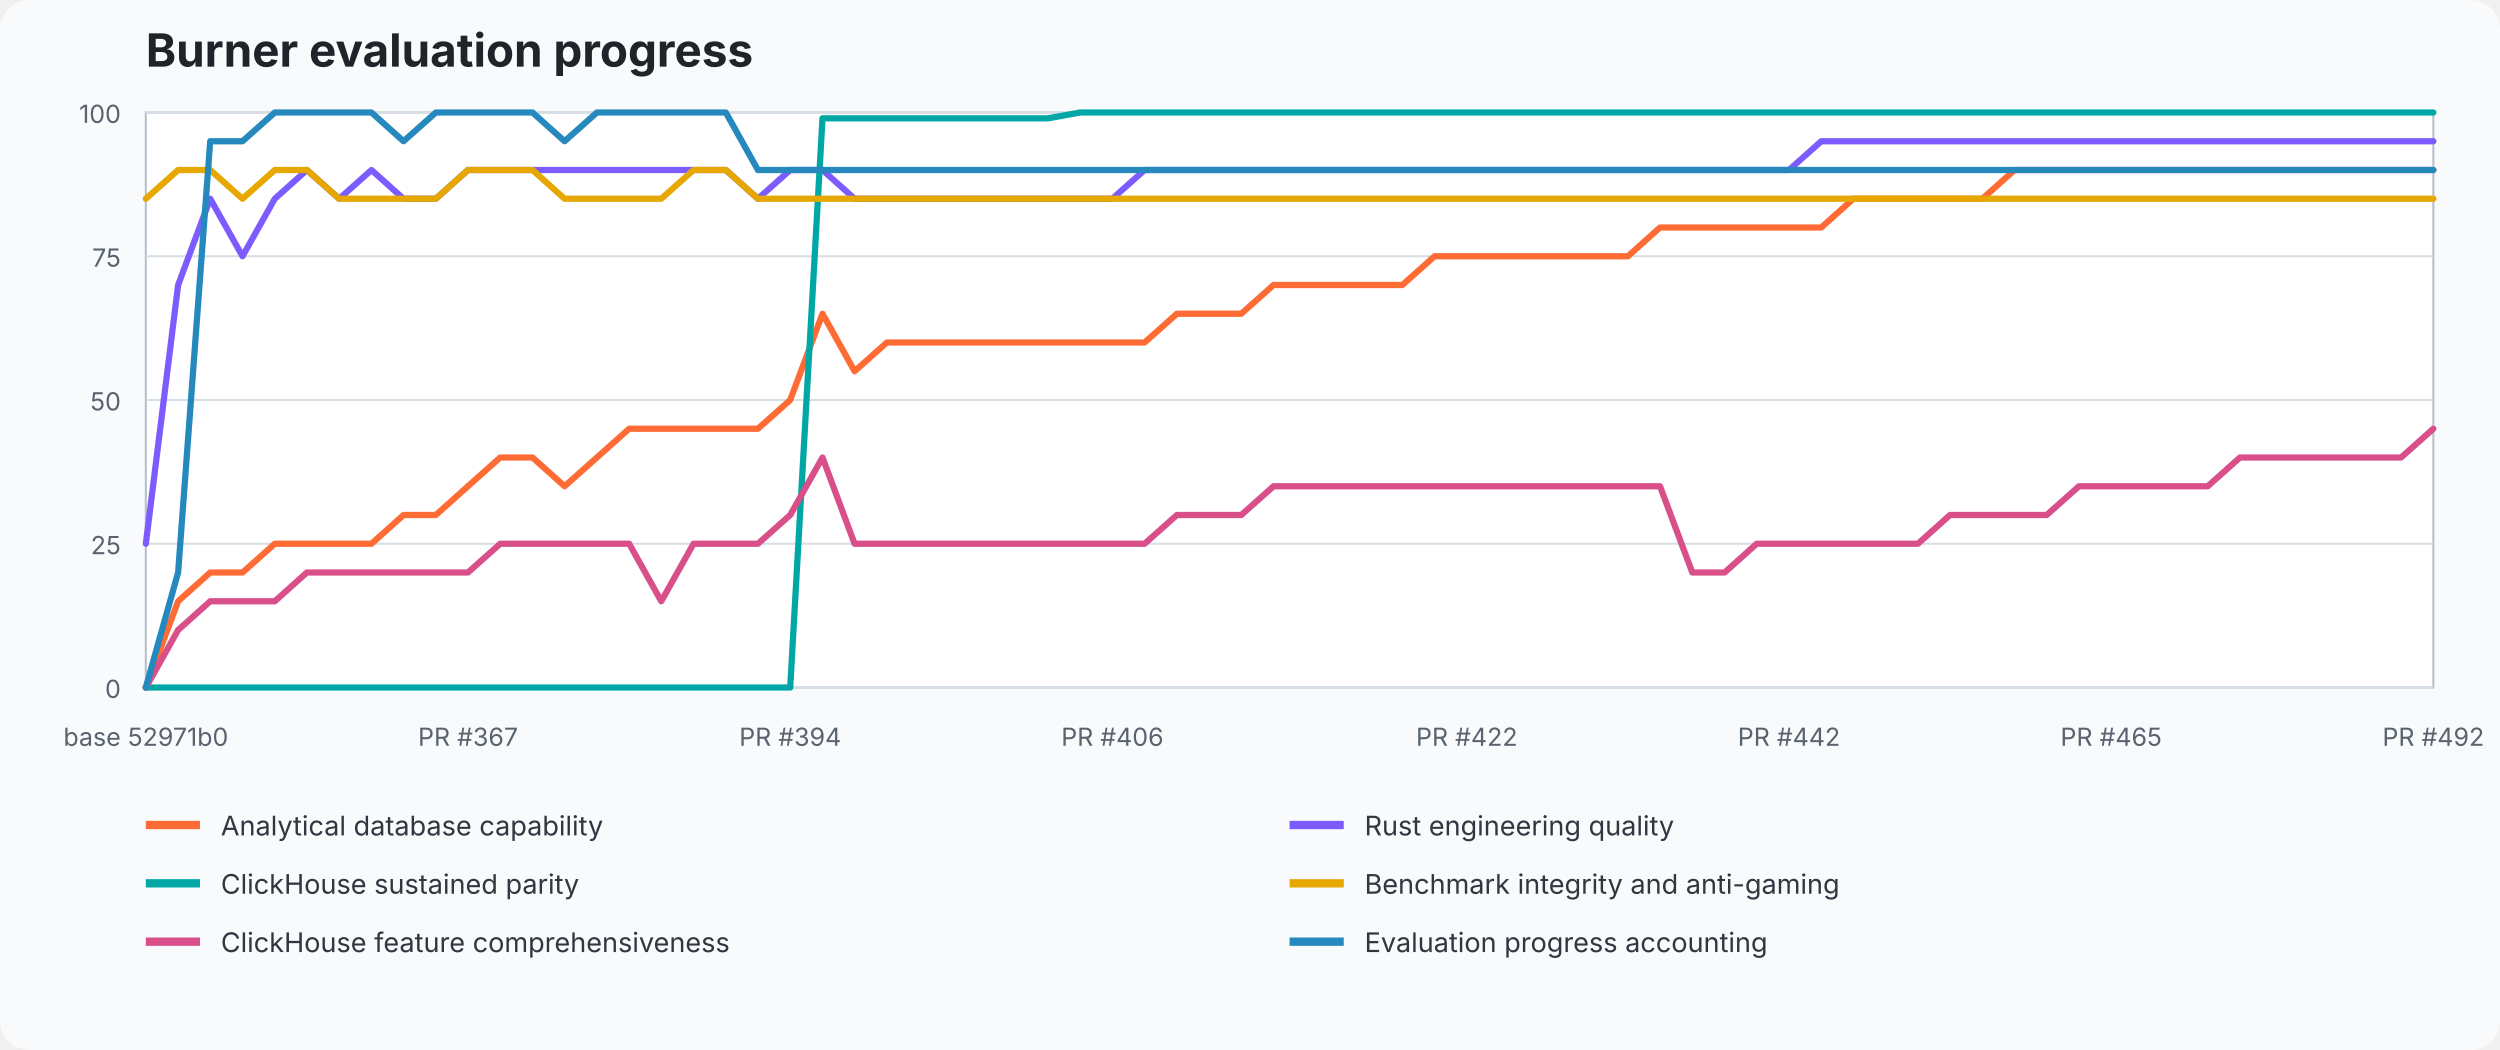
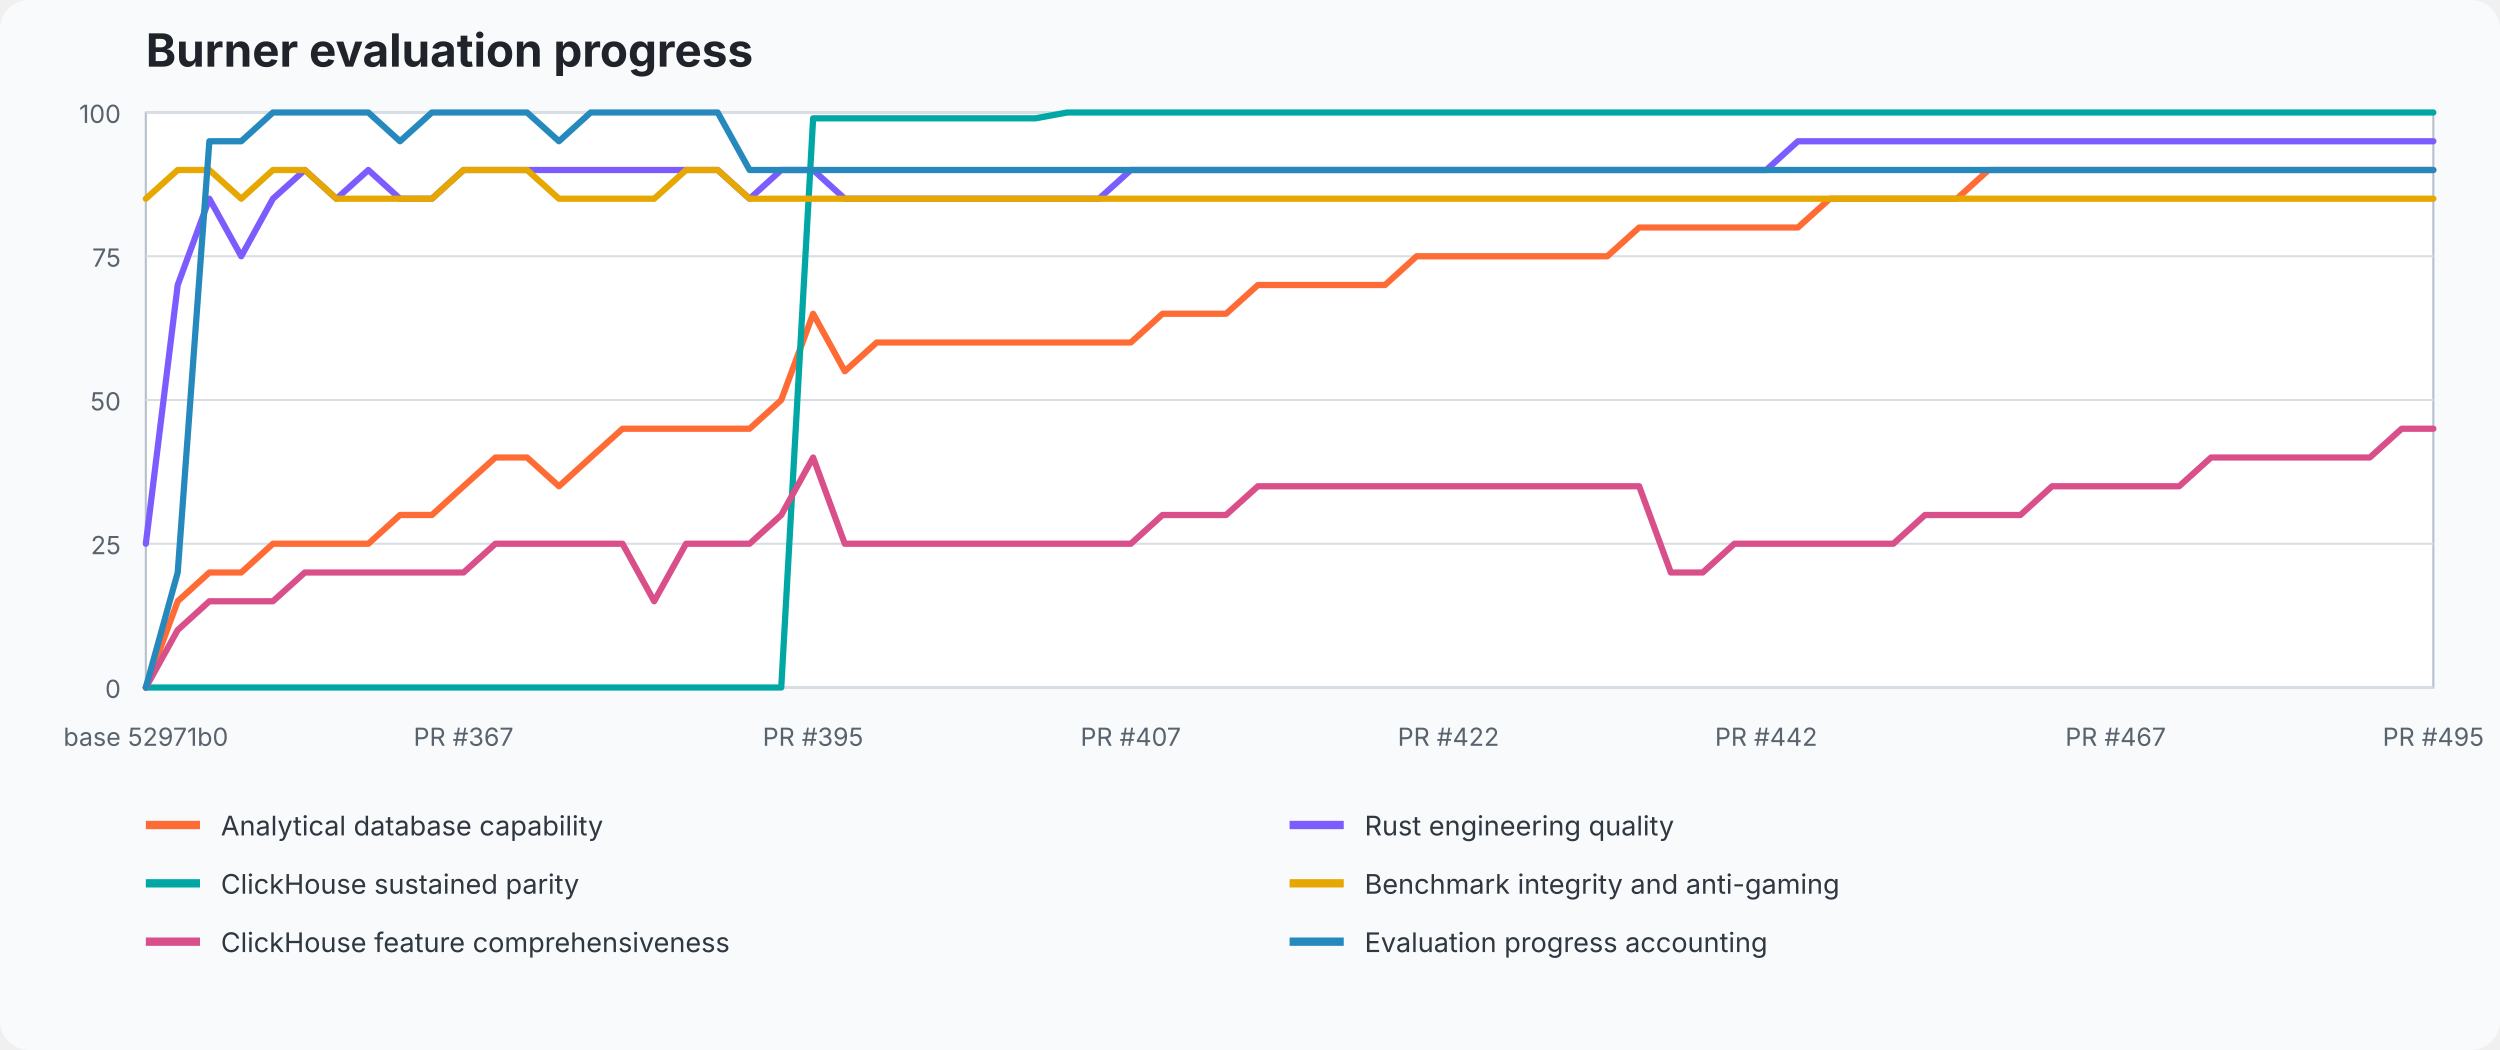
<svg xmlns="http://www.w3.org/2000/svg" width="1200" height="504" viewBox="0 0 1200 504" role="img" aria-labelledby="title desc">
  <style>text{font-family:ui-sans-serif,system-ui,-apple-system,BlinkMacSystemFont,"Segoe UI",sans-serif}.title{font-size:22px;font-weight:700;fill:#20242a}.axis{font-size:12px;fill:#59636e}.legend{font-size:13px;fill:#2f3740}.grid{stroke:#d8dee5;stroke-width:1}.plot{fill:#fff;stroke:#b7c0ca}</style>
  <rect width="100%" height="100%" fill="#f8fafc" rx="14" />
  <text x="70" y="32" class="title">Burner evaluation progress</text>
  <rect x="70" y="54" width="1098" height="276" class="plot" />
  <line x1="70" y1="330" x2="1168" y2="330" class="grid" />
  <text x="58" y="335" text-anchor="end" class="axis">0</text>
  <line x1="70" y1="261" x2="1168" y2="261" class="grid" />
  <text x="58" y="266" text-anchor="end" class="axis">25</text>
  <line x1="70" y1="192" x2="1168" y2="192" class="grid" />
  <text x="58" y="197" text-anchor="end" class="axis">50</text>
  <line x1="70" y1="123" x2="1168" y2="123" class="grid" />
  <text x="58" y="128" text-anchor="end" class="axis">75</text>
  <line x1="70" y1="54" x2="1168" y2="54" class="grid" />
  <text x="58" y="59" text-anchor="end" class="axis">100</text>
-   <polyline points="70.0,330.0 85.5,288.6 100.9,274.8 116.4,274.8 131.9,261.0 147.3,261.0 162.8,261.0 178.3,261.0 193.7,247.2 209.2,247.2 224.6,233.4 240.1,219.6 255.6,219.6 271.0,233.4 286.5,219.6 302.0,205.8 317.4,205.8 332.9,205.8 348.4,205.8 363.8,205.8 379.3,192.0 394.8,150.6 410.2,178.2 425.7,164.4 441.2,164.4 456.6,164.4 472.1,164.4 487.5,164.4 503.0,164.4 518.5,164.4 533.9,164.4 549.4,164.4 564.9,150.6 580.3,150.6 595.8,150.6 611.3,136.8 626.7,136.8 642.2,136.8 657.7,136.8 673.1,136.8 688.6,123.0 704.1,123.0 719.5,123.0 735.0,123.0 750.5,123.0 765.9,123.0 781.4,123.0 796.8,109.2 812.3,109.2 827.8,109.2 843.2,109.2 858.7,109.2 874.2,109.2 889.6,95.4 905.1,95.4 920.6,95.4 936.0,95.4 951.5,95.4 967.0,81.6 982.4,81.6 997.9,81.6 1013.4,81.6 1028.8,81.6 1044.3,81.6 1059.7,81.6 1075.2,81.6 1090.7,81.6 1106.1,81.6 1121.6,81.6 1137.1,81.6 1152.5,81.6 1168.0,81.6" fill="none" stroke="#ff6b35" stroke-width="3" stroke-linejoin="round" stroke-linecap="round" />
-   <polyline points="70.0,261.0 85.5,136.8 100.9,95.4 116.4,123.0 131.9,95.4 147.3,81.6 162.8,95.4 178.3,81.6 193.7,95.4 209.2,95.4 224.6,81.6 240.1,81.6 255.6,81.6 271.0,81.6 286.5,81.6 302.0,81.6 317.4,81.6 332.9,81.6 348.4,81.6 363.8,95.4 379.3,81.6 394.8,81.6 410.2,95.4 425.7,95.4 441.2,95.4 456.6,95.4 472.1,95.4 487.5,95.4 503.0,95.4 518.5,95.4 533.9,95.4 549.4,81.6 564.9,81.6 580.3,81.6 595.8,81.6 611.3,81.6 626.7,81.6 642.2,81.6 657.7,81.6 673.1,81.6 688.6,81.6 704.1,81.6 719.5,81.6 735.0,81.6 750.5,81.6 765.9,81.6 781.4,81.6 796.8,81.6 812.3,81.6 827.8,81.6 843.2,81.6 858.7,81.6 874.2,67.8 889.6,67.8 905.1,67.8 920.6,67.8 936.0,67.8 951.5,67.8 967.0,67.8 982.4,67.8 997.9,67.8 1013.4,67.8 1028.8,67.8 1044.3,67.8 1059.7,67.8 1075.2,67.8 1090.7,67.8 1106.1,67.8 1121.6,67.8 1137.1,67.8 1152.5,67.8 1168.0,67.8" fill="none" stroke="#7c5cff" stroke-width="3" stroke-linejoin="round" stroke-linecap="round" />
-   <polyline points="70.0,330.0 85.5,330.0 100.9,330.0 116.4,330.0 131.9,330.0 147.3,330.0 162.8,330.0 178.3,330.0 193.7,330.0 209.2,330.0 224.6,330.0 240.1,330.0 255.6,330.0 271.0,330.0 286.5,330.0 302.0,330.0 317.4,330.0 332.9,330.0 348.4,330.0 363.8,330.0 379.3,330.0 394.8,56.8 410.2,56.8 425.7,56.8 441.2,56.8 456.6,56.8 472.1,56.8 487.5,56.8 503.0,56.8 518.5,54.0 533.9,54.0 549.4,54.0 564.9,54.0 580.3,54.0 595.8,54.0 611.3,54.0 626.7,54.0 642.2,54.0 657.7,54.0 673.1,54.0 688.6,54.0 704.1,54.0 719.5,54.0 735.0,54.0 750.5,54.0 765.9,54.0 781.4,54.0 796.8,54.0 812.3,54.0 827.8,54.0 843.2,54.0 858.7,54.0 874.2,54.0 889.6,54.0 905.1,54.0 920.6,54.0 936.0,54.0 951.5,54.0 967.0,54.0 982.4,54.0 997.9,54.0 1013.4,54.0 1028.8,54.0 1044.3,54.0 1059.7,54.0 1075.2,54.0 1090.7,54.0 1106.1,54.0 1121.6,54.0 1137.1,54.0 1152.5,54.0 1168.0,54.0" fill="none" stroke="#00a7a5" stroke-width="3" stroke-linejoin="round" stroke-linecap="round" />
-   <polyline points="70.0,95.4 85.5,81.6 100.9,81.6 116.4,95.4 131.9,81.6 147.3,81.6 162.8,95.4 178.3,95.4 193.7,95.4 209.2,95.4 224.6,81.6 240.1,81.6 255.6,81.6 271.0,95.4 286.5,95.4 302.0,95.4 317.4,95.4 332.9,81.6 348.4,81.6 363.8,95.4 379.3,95.4 394.8,95.4 410.2,95.4 425.7,95.4 441.2,95.4 456.6,95.4 472.1,95.4 487.5,95.4 503.0,95.4 518.5,95.4 533.9,95.4 549.4,95.4 564.9,95.4 580.3,95.4 595.8,95.4 611.3,95.4 626.7,95.4 642.2,95.4 657.7,95.4 673.1,95.4 688.6,95.4 704.1,95.4 719.5,95.4 735.0,95.4 750.5,95.4 765.9,95.4 781.4,95.4 796.8,95.4 812.3,95.4 827.8,95.4 843.2,95.4 858.7,95.4 874.2,95.4 889.6,95.4 905.1,95.4 920.6,95.4 936.0,95.4 951.5,95.4 967.0,95.4 982.4,95.4 997.9,95.4 1013.4,95.4 1028.8,95.4 1044.3,95.4 1059.7,95.4 1075.2,95.4 1090.7,95.4 1106.1,95.4 1121.6,95.4 1137.1,95.4 1152.5,95.4 1168.0,95.4" fill="none" stroke="#e6a700" stroke-width="3" stroke-linejoin="round" stroke-linecap="round" />
-   <polyline points="70.0,330.0 85.5,302.4 100.9,288.6 116.4,288.6 131.9,288.6 147.3,274.8 162.8,274.8 178.3,274.8 193.7,274.8 209.2,274.8 224.6,274.8 240.1,261.0 255.6,261.0 271.0,261.0 286.5,261.0 302.0,261.0 317.4,288.6 332.9,261.0 348.4,261.0 363.8,261.0 379.3,247.2 394.8,219.6 410.2,261.0 425.7,261.0 441.2,261.0 456.6,261.0 472.1,261.0 487.5,261.0 503.0,261.0 518.5,261.0 533.9,261.0 549.4,261.0 564.9,247.2 580.3,247.2 595.8,247.2 611.3,233.4 626.7,233.4 642.2,233.4 657.7,233.4 673.1,233.4 688.6,233.4 704.1,233.4 719.5,233.4 735.0,233.4 750.5,233.4 765.9,233.4 781.4,233.4 796.8,233.4 812.3,274.8 827.8,274.8 843.2,261.0 858.7,261.0 874.2,261.0 889.6,261.0 905.1,261.0 920.6,261.0 936.0,247.2 951.5,247.2 967.0,247.2 982.4,247.2 997.9,233.4 1013.4,233.4 1028.8,233.4 1044.3,233.4 1059.7,233.4 1075.2,219.6 1090.7,219.6 1106.1,219.6 1121.6,219.6 1137.1,219.6 1152.5,219.6 1168.0,205.8" fill="none" stroke="#d94f8a" stroke-width="3" stroke-linejoin="round" stroke-linecap="round" />
-   <polyline points="70.0,330.0 85.5,274.8 100.9,67.8 116.4,67.8 131.9,54.0 147.3,54.0 162.8,54.0 178.3,54.0 193.7,67.8 209.2,54.0 224.6,54.0 240.1,54.0 255.6,54.0 271.0,67.8 286.5,54.0 302.0,54.0 317.4,54.0 332.9,54.0 348.4,54.0 363.8,81.6 379.3,81.6 394.8,81.6 410.2,81.6 425.7,81.6 441.2,81.6 456.6,81.6 472.1,81.6 487.5,81.6 503.0,81.6 518.5,81.6 533.9,81.6 549.4,81.6 564.9,81.6 580.3,81.6 595.8,81.6 611.3,81.6 626.7,81.6 642.2,81.6 657.7,81.6 673.1,81.6 688.6,81.6 704.1,81.6 719.5,81.6 735.0,81.6 750.5,81.6 765.9,81.6 781.4,81.6 796.8,81.6 812.3,81.6 827.8,81.6 843.2,81.6 858.7,81.6 874.2,81.6 889.6,81.6 905.1,81.6 920.6,81.6 936.0,81.6 951.5,81.6 967.0,81.6 982.4,81.6 997.9,81.6 1013.4,81.6 1028.8,81.6 1044.3,81.6 1059.7,81.6 1075.2,81.6 1090.7,81.6 1106.1,81.6 1121.6,81.6 1137.1,81.6 1152.5,81.6 1168.0,81.6" fill="none" stroke="#2589bd" stroke-width="3" stroke-linejoin="round" stroke-linecap="round" />
+   <polyline points="70.0,330.0 85.3,288.6 100.5,274.8 115.8,274.8 131.0,261.0 146.3,261.0 161.5,261.0 176.8,261.0 192.0,247.2 207.3,247.2 222.5,233.4 237.8,219.6 253.0,219.6 268.3,233.4 283.5,219.6 298.8,205.8 314.0,205.8 329.3,205.8 344.5,205.8 359.8,205.8 375.0,192.0 390.3,150.6 405.5,178.2 420.8,164.4 436.0,164.4 451.3,164.4 466.5,164.4 481.8,164.4 497.0,164.4 512.3,164.4 527.5,164.4 542.8,164.4 558.0,150.6 573.3,150.6 588.5,150.6 603.8,136.8 619.0,136.8 634.3,136.8 649.5,136.8 664.8,136.8 680.0,123.0 695.3,123.0 710.5,123.0 725.8,123.0 741.0,123.0 756.3,123.0 771.5,123.0 786.8,109.2 802.0,109.2 817.3,109.2 832.5,109.2 847.8,109.2 863.0,109.2 878.3,95.4 893.5,95.4 908.8,95.4 924.0,95.4 939.3,95.4 954.5,81.6 969.8,81.6 985.0,81.6 1000.3,81.6 1015.5,81.6 1030.8,81.6 1046.0,81.6 1061.3,81.6 1076.5,81.6 1091.8,81.6 1107.0,81.6 1122.3,81.6 1137.5,81.6 1152.8,81.6 1168.0,81.6" fill="none" stroke="#ff6b35" stroke-width="3" stroke-linejoin="round" stroke-linecap="round" />
+   <polyline points="70.0,261.0 85.3,136.8 100.5,95.4 115.8,123.0 131.0,95.4 146.3,81.6 161.5,95.4 176.8,81.6 192.0,95.4 207.3,95.4 222.5,81.6 237.8,81.6 253.0,81.6 268.3,81.6 283.5,81.6 298.8,81.6 314.0,81.6 329.3,81.6 344.5,81.6 359.8,95.4 375.0,81.6 390.3,81.6 405.5,95.4 420.8,95.4 436.0,95.4 451.3,95.4 466.5,95.4 481.8,95.4 497.0,95.4 512.3,95.4 527.5,95.4 542.8,81.6 558.0,81.6 573.3,81.6 588.5,81.6 603.8,81.6 619.0,81.6 634.3,81.6 649.5,81.6 664.8,81.6 680.0,81.6 695.3,81.6 710.5,81.6 725.8,81.6 741.0,81.6 756.3,81.6 771.5,81.6 786.8,81.6 802.0,81.6 817.3,81.6 832.5,81.6 847.8,81.6 863.0,67.8 878.3,67.8 893.5,67.8 908.8,67.8 924.0,67.8 939.3,67.8 954.5,67.8 969.8,67.8 985.0,67.8 1000.3,67.8 1015.5,67.8 1030.8,67.8 1046.0,67.8 1061.3,67.8 1076.5,67.8 1091.8,67.8 1107.0,67.8 1122.3,67.8 1137.5,67.8 1152.8,67.8 1168.0,67.8" fill="none" stroke="#7c5cff" stroke-width="3" stroke-linejoin="round" stroke-linecap="round" />
+   <polyline points="70.0,330.0 85.3,330.0 100.5,330.0 115.8,330.0 131.0,330.0 146.3,330.0 161.5,330.0 176.8,330.0 192.0,330.0 207.3,330.0 222.5,330.0 237.8,330.0 253.0,330.0 268.3,330.0 283.5,330.0 298.8,330.0 314.0,330.0 329.3,330.0 344.5,330.0 359.8,330.0 375.0,330.0 390.3,56.8 405.5,56.8 420.8,56.8 436.0,56.8 451.3,56.8 466.5,56.8 481.8,56.8 497.0,56.8 512.3,54.0 527.5,54.0 542.8,54.0 558.0,54.0 573.3,54.0 588.5,54.0 603.8,54.0 619.0,54.0 634.3,54.0 649.5,54.0 664.8,54.0 680.0,54.0 695.3,54.0 710.5,54.0 725.8,54.0 741.0,54.0 756.3,54.0 771.5,54.0 786.8,54.0 802.0,54.0 817.3,54.0 832.5,54.0 847.8,54.0 863.0,54.0 878.3,54.0 893.5,54.0 908.8,54.0 924.0,54.0 939.3,54.0 954.5,54.0 969.8,54.0 985.0,54.0 1000.3,54.0 1015.5,54.0 1030.8,54.0 1046.0,54.0 1061.3,54.0 1076.5,54.0 1091.8,54.0 1107.0,54.0 1122.3,54.0 1137.5,54.0 1152.8,54.0 1168.0,54.0" fill="none" stroke="#00a7a5" stroke-width="3" stroke-linejoin="round" stroke-linecap="round" />
+   <polyline points="70.0,95.4 85.3,81.6 100.5,81.6 115.8,95.4 131.0,81.6 146.3,81.6 161.5,95.4 176.8,95.4 192.0,95.4 207.3,95.4 222.5,81.6 237.8,81.6 253.0,81.6 268.3,95.4 283.5,95.4 298.8,95.4 314.0,95.4 329.3,81.6 344.5,81.6 359.8,95.4 375.0,95.4 390.3,95.4 405.5,95.4 420.8,95.4 436.0,95.4 451.3,95.4 466.5,95.4 481.8,95.4 497.0,95.4 512.3,95.4 527.5,95.4 542.8,95.4 558.0,95.4 573.3,95.4 588.5,95.4 603.8,95.4 619.0,95.4 634.3,95.4 649.5,95.4 664.8,95.4 680.0,95.4 695.3,95.4 710.5,95.4 725.8,95.4 741.0,95.4 756.3,95.4 771.5,95.4 786.8,95.4 802.0,95.4 817.3,95.4 832.5,95.4 847.8,95.4 863.0,95.4 878.3,95.4 893.5,95.4 908.8,95.4 924.0,95.4 939.3,95.4 954.5,95.4 969.8,95.4 985.0,95.4 1000.3,95.4 1015.5,95.4 1030.8,95.4 1046.0,95.4 1061.3,95.4 1076.5,95.4 1091.8,95.4 1107.0,95.4 1122.3,95.4 1137.5,95.4 1152.8,95.4 1168.0,95.4" fill="none" stroke="#e6a700" stroke-width="3" stroke-linejoin="round" stroke-linecap="round" />
+   <polyline points="70.0,330.0 85.3,302.4 100.5,288.6 115.8,288.6 131.0,288.6 146.3,274.8 161.5,274.8 176.8,274.8 192.0,274.8 207.3,274.8 222.5,274.8 237.8,261.0 253.0,261.0 268.3,261.0 283.5,261.0 298.8,261.0 314.0,288.6 329.3,261.0 344.5,261.0 359.8,261.0 375.0,247.2 390.3,219.6 405.5,261.0 420.8,261.0 436.0,261.0 451.3,261.0 466.5,261.0 481.8,261.0 497.0,261.0 512.3,261.0 527.5,261.0 542.8,261.0 558.0,247.2 573.3,247.2 588.5,247.2 603.8,233.4 619.0,233.4 634.3,233.4 649.5,233.4 664.8,233.4 680.0,233.4 695.3,233.4 710.5,233.4 725.8,233.4 741.0,233.4 756.3,233.4 771.5,233.4 786.8,233.4 802.0,274.8 817.3,274.8 832.5,261.0 847.8,261.0 863.0,261.0 878.3,261.0 893.5,261.0 908.8,261.0 924.0,247.2 939.3,247.2 954.5,247.2 969.8,247.2 985.0,233.4 1000.3,233.4 1015.5,233.4 1030.8,233.4 1046.0,233.4 1061.3,219.6 1076.5,219.6 1091.8,219.6 1107.0,219.6 1122.3,219.6 1137.5,219.6 1152.8,205.8 1168.0,205.8" fill="none" stroke="#d94f8a" stroke-width="3" stroke-linejoin="round" stroke-linecap="round" />
+   <polyline points="70.0,330.0 85.3,274.8 100.5,67.8 115.8,67.8 131.0,54.0 146.3,54.0 161.5,54.0 176.8,54.0 192.0,67.8 207.3,54.0 222.5,54.0 237.8,54.0 253.0,54.0 268.3,67.8 283.5,54.0 298.8,54.0 314.0,54.0 329.3,54.0 344.5,54.0 359.8,81.6 375.0,81.6 390.3,81.6 405.5,81.6 420.8,81.6 436.0,81.6 451.3,81.6 466.5,81.6 481.8,81.6 497.0,81.6 512.3,81.6 527.5,81.6 542.8,81.6 558.0,81.6 573.3,81.6 588.5,81.6 603.8,81.6 619.0,81.6 634.3,81.6 649.5,81.6 664.8,81.6 680.0,81.6 695.3,81.6 710.5,81.6 725.8,81.6 741.0,81.6 756.3,81.6 771.5,81.6 786.8,81.6 802.0,81.6 817.3,81.6 832.5,81.6 847.8,81.6 863.0,81.6 878.3,81.6 893.5,81.6 908.8,81.6 924.0,81.6 939.3,81.6 954.5,81.6 969.8,81.6 985.0,81.6 1000.3,81.6 1015.5,81.6 1030.8,81.6 1046.0,81.6 1061.3,81.6 1076.5,81.6 1091.8,81.6 1107.0,81.6 1122.3,81.6 1137.5,81.6 1152.8,81.6 1168.0,81.6" fill="none" stroke="#2589bd" stroke-width="3" stroke-linejoin="round" stroke-linecap="round" />
  <text x="70" y="358" text-anchor="middle" class="axis">base 52971b0</text>
-   <text x="224.648" y="358" text-anchor="middle" class="axis">PR #367</text>
-   <text x="379.296" y="358" text-anchor="middle" class="axis">PR #394</text>
-   <text x="533.944" y="358" text-anchor="middle" class="axis">PR #406</text>
-   <text x="704.056" y="358" text-anchor="middle" class="axis">PR #422</text>
-   <text x="858.704" y="358" text-anchor="middle" class="axis">PR #442</text>
-   <text x="1013.352" y="358" text-anchor="middle" class="axis">PR #465</text>
-   <text x="1168" y="358" text-anchor="middle" class="axis">PR #492</text>
+   <text x="222.5" y="358" text-anchor="middle" class="axis">PR #367</text>
+   <text x="390.25" y="358" text-anchor="middle" class="axis">PR #395</text>
+   <text x="542.75" y="358" text-anchor="middle" class="axis">PR #407</text>
+   <text x="695.25" y="358" text-anchor="middle" class="axis">PR #422</text>
+   <text x="847.75" y="358" text-anchor="middle" class="axis">PR #442</text>
+   <text x="1015.5" y="358" text-anchor="middle" class="axis">PR #467</text>
+   <text x="1168" y="358" text-anchor="middle" class="axis">PR #495</text>
  <line x1="70" y1="396" x2="96" y2="396" stroke="#ff6b35" stroke-width="4" />
  <text x="106" y="401" class="legend">Analytical database capability</text>
  <line x1="619" y1="396" x2="645" y2="396" stroke="#7c5cff" stroke-width="4" />
  <text x="655" y="401" class="legend">Rust engineering quality</text>
  <line x1="70" y1="424" x2="96" y2="424" stroke="#00a7a5" stroke-width="4" />
  <text x="106" y="429" class="legend">ClickHouse sustained parity</text>
  <line x1="619" y1="424" x2="645" y2="424" stroke="#e6a700" stroke-width="4" />
  <text x="655" y="429" class="legend">Benchmark integrity and anti-gaming</text>
  <line x1="70" y1="452" x2="96" y2="452" stroke="#d94f8a" stroke-width="4" />
  <text x="106" y="457" class="legend">ClickHouse feature comprehensiveness</text>
  <line x1="619" y1="452" x2="645" y2="452" stroke="#2589bd" stroke-width="4" />
  <text x="655" y="457" class="legend">Evaluation progress accounting</text>
</svg>
